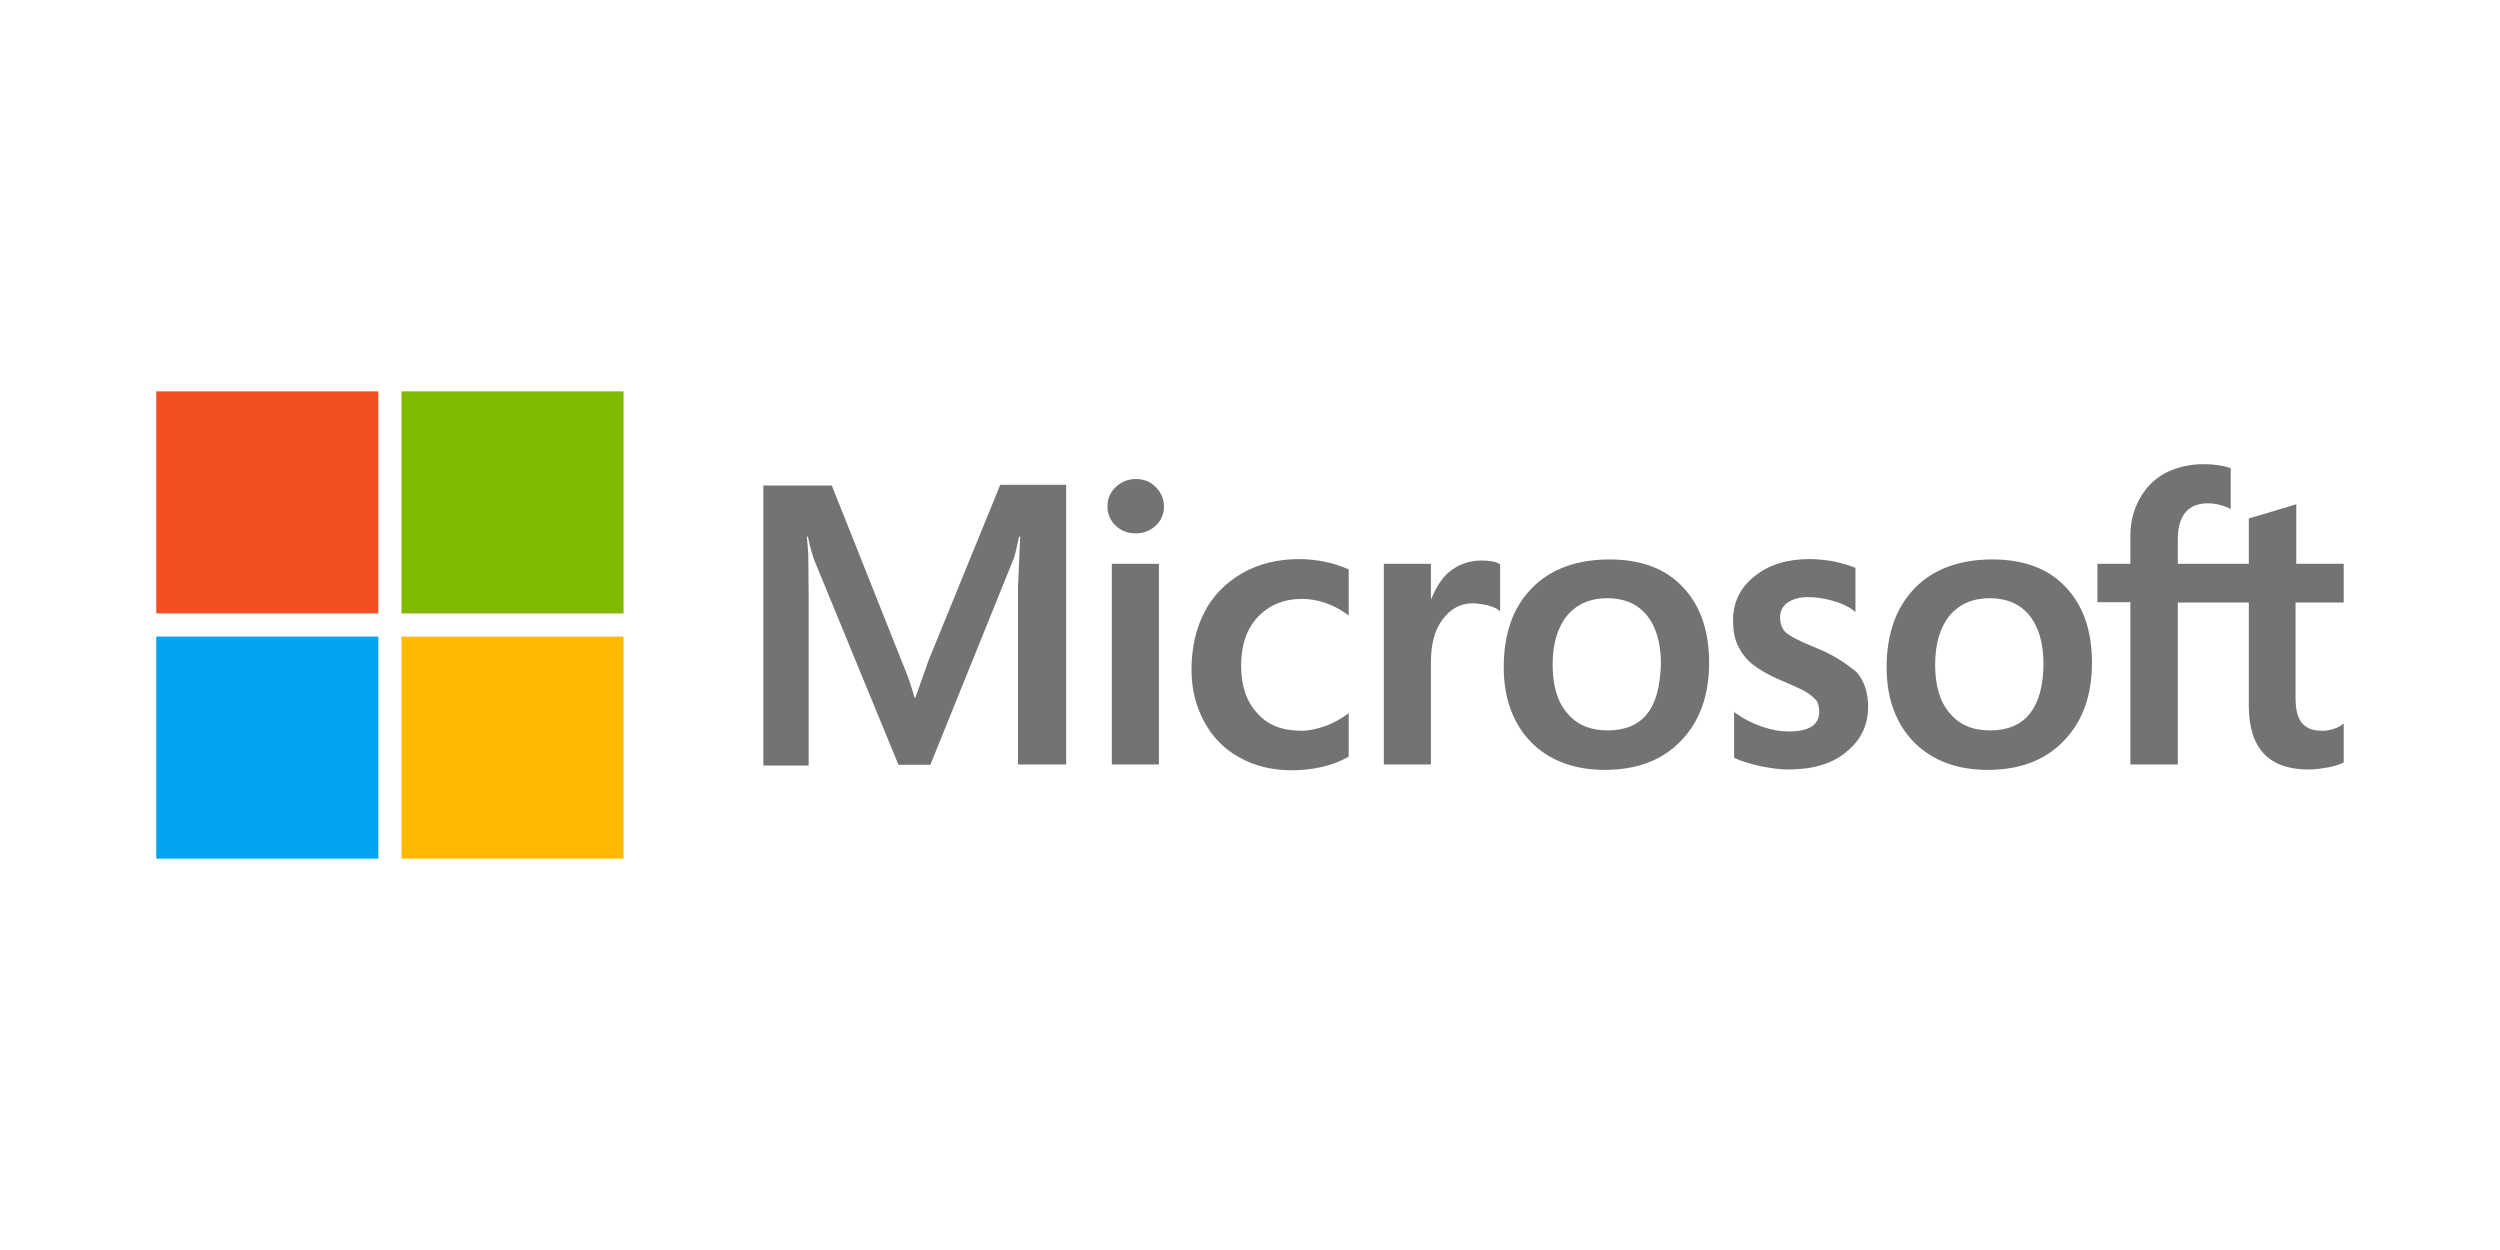
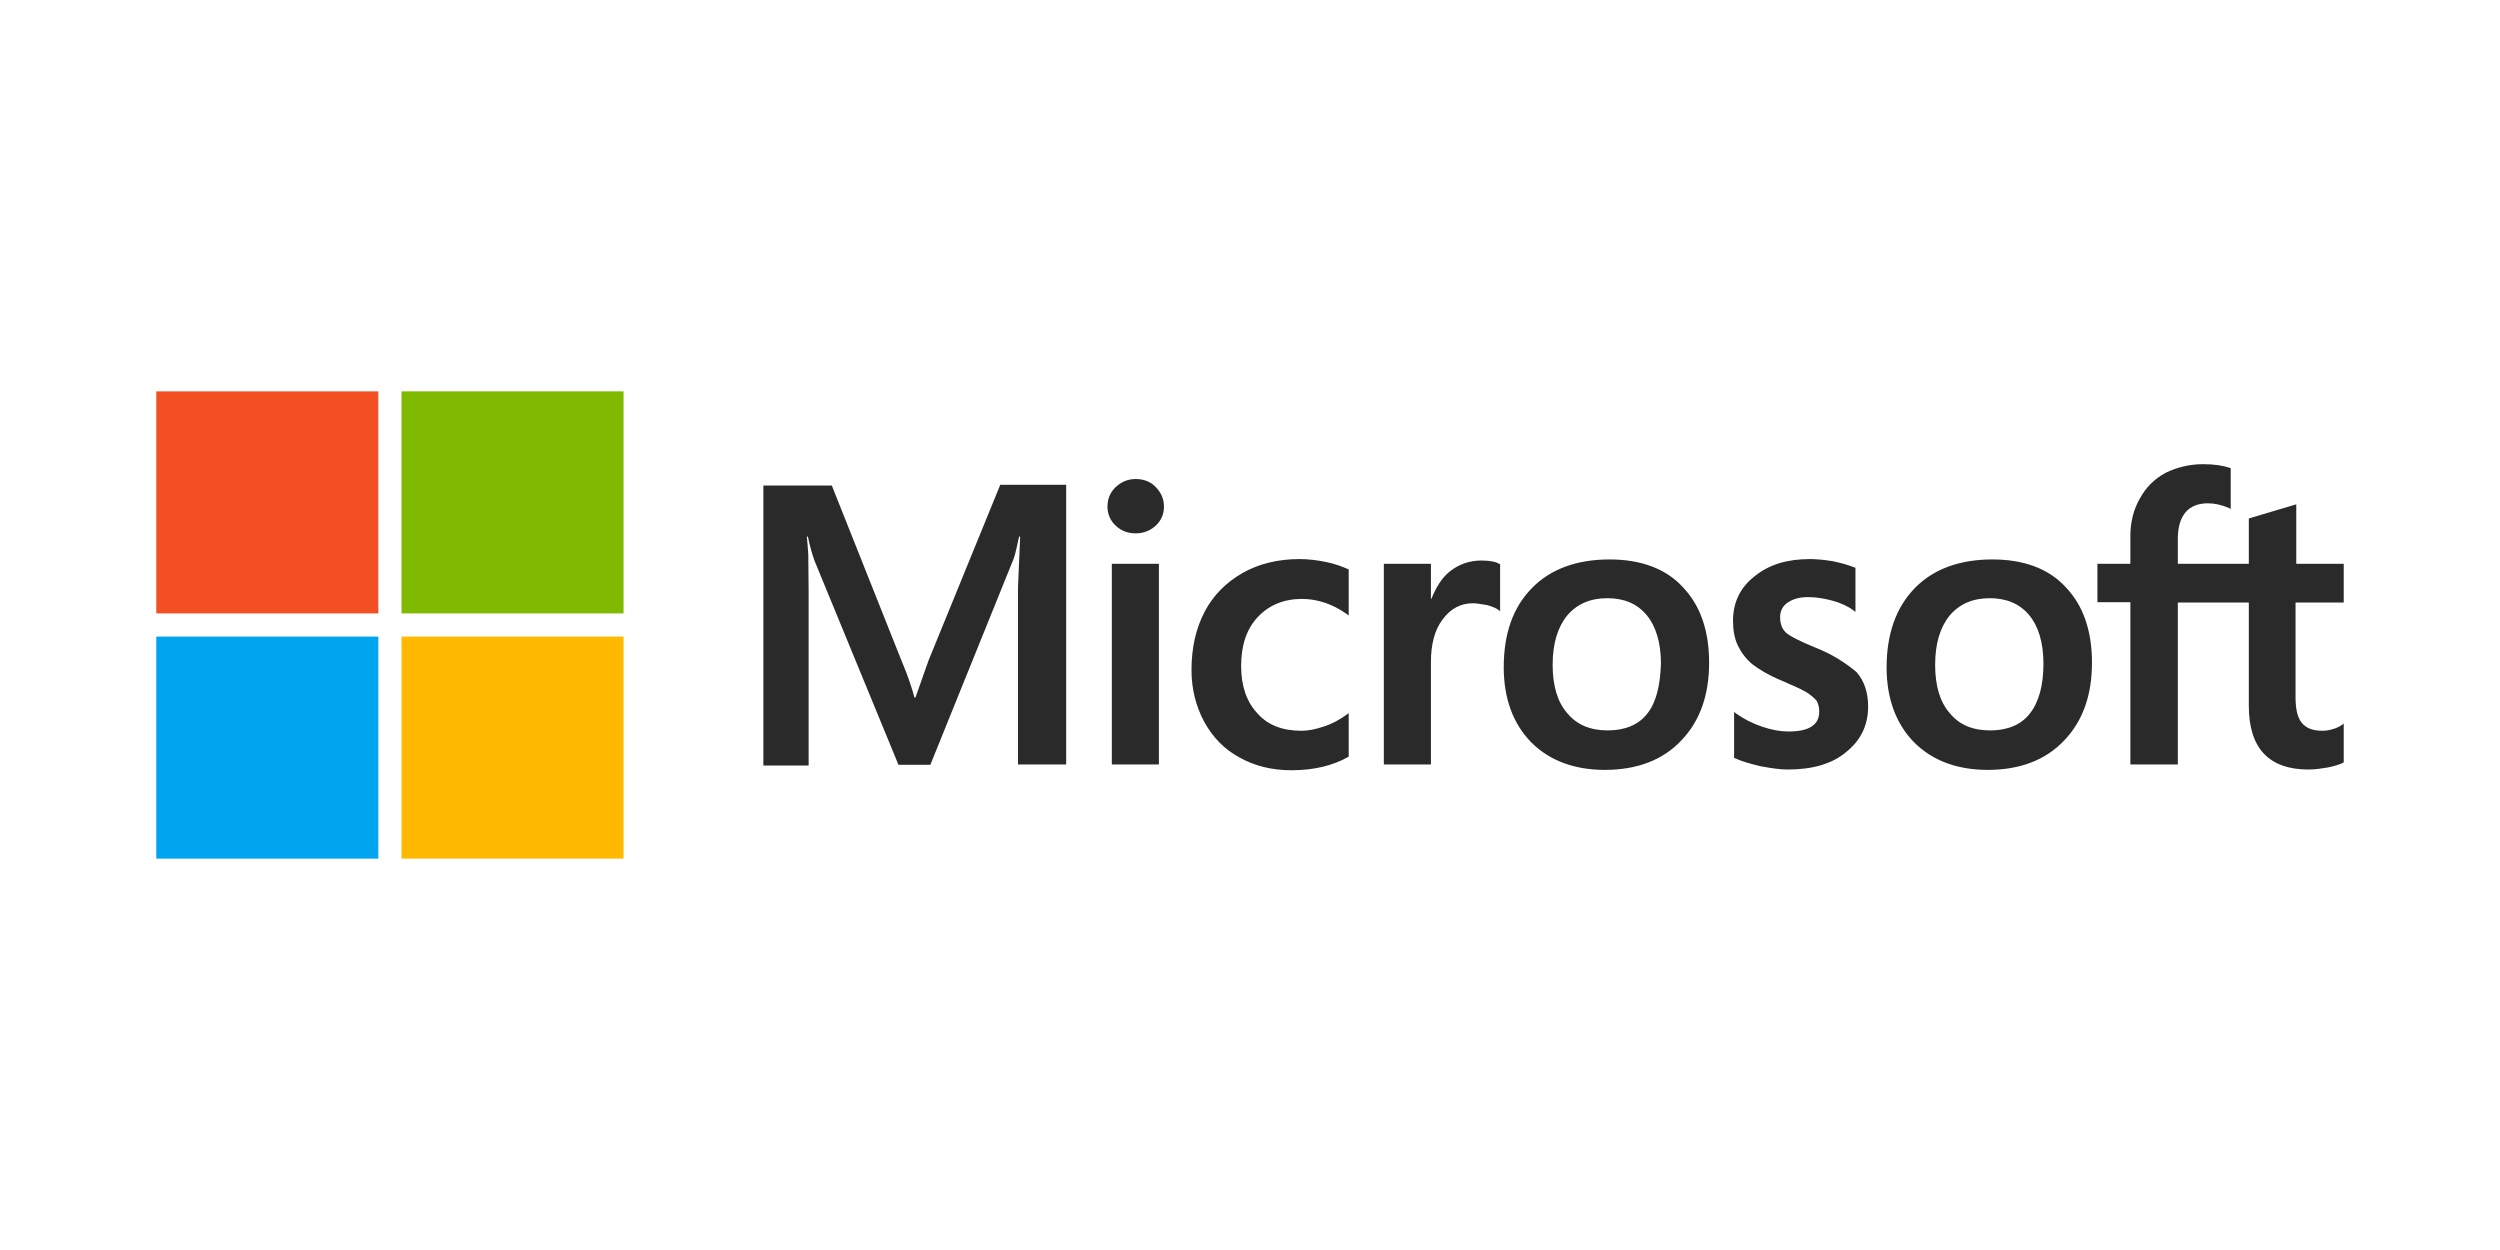
<svg xmlns="http://www.w3.org/2000/svg" width="120" height="60">
  <g transform="matrix(.173865 0 0 .173865 7.501548 18.78565)">
-     <path d="M213.2 74.3l-3.6 10.2h-.3c-.6-2.3-1.7-5.8-3.5-10L186.5 26h-18.9v77.3h12.5V55.6L180 45c-.1-2.1-.3-3.7-.4-4.9h.3c.6 3 1.3 5.2 1.8 6.6l23.2 56.4h8.8l23-56.9c.5-1.3 1-3.9 1.5-6.1h.3l-.6 13.9v49h13.3V25.8H233zm50.6-26.7h13V103h-13zm6.6-23.4c-2.2 0-4 .8-5.5 2.2s-2.3 3.2-2.3 5.4a7.03 7.03 0 0 0 2.3 5.3c1.5 1.4 3.3 2.1 5.5 2.1s4.1-.8 5.5-2.1a7.03 7.03 0 0 0 2.3-5.3c0-2.1-.8-3.9-2.3-5.4-1.3-1.4-3.2-2.2-5.5-2.2m52.5 22.9c-2.4-.5-4.9-.8-7.3-.8-5.9 0-11.3 1.3-15.8 3.9s-8.1 6.2-10.4 10.7c-2.4 4.6-3.6 9.9-3.6 16 0 5.3 1.2 10 3.5 14.3 2.3 4.2 5.5 7.6 9.8 9.9 4.1 2.3 8.9 3.5 14.3 3.5 6.2 0 11.5-1.3 15.7-3.7l.1-.1v-12l-.5.4c-1.9 1.4-4.1 2.6-6.3 3.3-2.3.8-4.4 1.2-6.2 1.2-5.2 0-9.3-1.5-12.2-4.8-3-3.2-4.5-7.6-4.5-13.1 0-5.7 1.5-10.2 4.6-13.5s7.2-5 12.2-5c4.2 0 8.5 1.4 12.4 4.2l.5.4V49.2l-.1-.1c-1.7-.7-3.6-1.5-6.2-2m42.9-.4c-3.2 0-6.2 1-8.8 3.1-2.2 1.8-3.7 4.4-5 7.5h-.1v-9.7h-13V103h13V74.7c0-4.8 1-8.8 3.2-11.7 2.2-3 5-4.5 8.4-4.5 1.2 0 2.4.3 3.9.5 1.4.4 2.4.8 3.1 1.3l.5.4v-13l-.3-.1c-.9-.6-2.7-.9-4.9-.9m35.4-.3c-9.1 0-16.4 2.7-21.5 8-5.2 5.3-7.7 12.6-7.7 21.8 0 8.6 2.6 15.6 7.6 20.7 5 5 11.8 7.6 20.3 7.6 8.9 0 16-2.7 21.1-8.1 5.2-5.4 7.7-12.6 7.7-21.5 0-8.8-2.4-15.8-7.3-20.9-4.7-5.1-11.6-7.6-20.2-7.6M411.6 89c-2.4 3.1-6.2 4.6-10.9 4.6s-8.5-1.5-11.2-4.8c-2.7-3.1-4-7.6-4-13.3 0-5.9 1.4-10.4 4-13.6 2.7-3.2 6.4-4.8 11.1-4.8 4.6 0 8.2 1.5 10.8 4.6s4 7.6 4 13.5c-.2 6-1.3 10.7-3.8 13.8m46.1-18.4c-4.1-1.7-6.7-3-7.9-4.1-1-1-1.5-2.4-1.5-4.2 0-1.5.6-3 2.1-4s3.2-1.5 5.7-1.5c2.2 0 4.5.4 6.7 1s4.2 1.5 5.8 2.7l.5.4V48.7l-.3-.1c-1.5-.6-3.5-1.2-5.9-1.7-2.4-.4-4.6-.6-6.4-.6-6.2 0-11.3 1.5-15.3 4.8-4 3.1-5.9 7.3-5.9 12.2 0 2.6.4 4.9 1.3 6.8s2.2 3.7 4 5.2c1.8 1.4 4.4 3 8 4.5 3 1.3 5.3 2.3 6.7 3.1s2.3 1.7 3 2.4c.5.8.8 1.8.8 3.1 0 3.7-2.8 5.5-8.5 5.5-2.2 0-4.5-.4-7.2-1.3s-5.2-2.2-7.3-3.7l-.5-.4v12.7l.3.1c1.9.9 4.2 1.5 7 2.2 2.8.5 5.3.9 7.5.9 6.7 0 12.2-1.5 16.1-4.8 4-3.2 6.1-7.3 6.1-12.6 0-3.7-1-7-3.2-9.5-2.9-2.4-6.5-4.9-11.7-6.9m49.2-24.2c-9.1 0-16.4 2.7-21.5 8s-7.7 12.6-7.7 21.8c0 8.6 2.6 15.6 7.6 20.7 5 5 11.8 7.6 20.3 7.6 8.9 0 16-2.7 21.1-8.1 5.2-5.4 7.7-12.6 7.7-21.5 0-8.8-2.4-15.8-7.3-20.9-4.7-5.1-11.6-7.6-20.2-7.6M517.2 89c-2.4 3.1-6.2 4.6-10.9 4.6-4.8 0-8.5-1.5-11.2-4.8-2.7-3.1-4-7.6-4-13.3 0-5.9 1.4-10.4 4-13.6 2.7-3.2 6.4-4.8 11.1-4.8 4.5 0 8.2 1.5 10.8 4.6s4 7.6 4 13.5c0 6-1.3 10.7-3.8 13.8m86.7-30.7V47.6h-13.1V31.2l-.4.1L578 35l-.3.1v12.5h-19.6v-7c0-3.2.8-5.7 2.2-7.3s3.5-2.4 6.1-2.4c1.8 0 3.7.4 5.8 1.3l.5.3V21.2l-.3-.1c-1.8-.6-4.2-1-7.3-1-3.9 0-7.3.9-10.4 2.4-3.1 1.7-5.4 4-7.1 7.1-1.7 3-2.6 6.4-2.6 10.3v7.7h-9.1v10.6h9.1V103h13.1V58.3h19.6v28.5c0 11.7 5.5 17.6 16.5 17.6 1.8 0 3.7-.3 5.5-.6 1.9-.4 3.3-.9 4.1-1.3l.1-.1V91.7l-.5.4c-.8.5-1.5.9-2.7 1.2-1 .3-1.9.4-2.6.4-2.6 0-4.4-.6-5.7-2.1-1.2-1.4-1.8-3.7-1.8-7.1V58.3z" fill="#737373" />
+     <path d="M213.2 74.3l-3.6 10.2h-.3c-.6-2.3-1.7-5.8-3.5-10L186.5 26h-18.9v77.3h12.5V55.6L180 45c-.1-2.1-.3-3.7-.4-4.9h.3c.6 3 1.3 5.2 1.8 6.6l23.2 56.4h8.8l23-56.9c.5-1.3 1-3.9 1.5-6.1h.3l-.6 13.9v49h13.3V25.8H233zm50.6-26.7h13V103h-13zm6.6-23.4c-2.2 0-4 .8-5.5 2.2s-2.3 3.2-2.3 5.4a7.03 7.03 0 0 0 2.3 5.3c1.5 1.4 3.3 2.1 5.5 2.1s4.1-.8 5.5-2.1a7.03 7.03 0 0 0 2.3-5.3c0-2.1-.8-3.9-2.3-5.4-1.3-1.4-3.2-2.2-5.5-2.2m52.5 22.9c-2.4-.5-4.9-.8-7.3-.8-5.9 0-11.3 1.3-15.8 3.9s-8.1 6.2-10.4 10.7c-2.4 4.6-3.6 9.9-3.6 16 0 5.3 1.2 10 3.5 14.3 2.3 4.2 5.5 7.6 9.8 9.9 4.1 2.3 8.9 3.5 14.3 3.5 6.2 0 11.5-1.3 15.7-3.7l.1-.1v-12l-.5.4c-1.9 1.4-4.1 2.6-6.3 3.3-2.3.8-4.4 1.2-6.2 1.2-5.2 0-9.3-1.5-12.2-4.8-3-3.2-4.5-7.6-4.5-13.1 0-5.7 1.5-10.2 4.6-13.5s7.2-5 12.2-5c4.2 0 8.5 1.4 12.4 4.2l.5.4V49.2l-.1-.1c-1.7-.7-3.6-1.5-6.2-2m42.9-.4c-3.2 0-6.2 1-8.8 3.1-2.2 1.8-3.7 4.4-5 7.5h-.1v-9.7h-13V103h13V74.7c0-4.8 1-8.8 3.2-11.7 2.2-3 5-4.5 8.4-4.5 1.2 0 2.4.3 3.9.5 1.4.4 2.4.8 3.1 1.3l.5.4v-13l-.3-.1c-.9-.6-2.7-.9-4.9-.9m35.4-.3c-9.1 0-16.4 2.7-21.5 8-5.2 5.3-7.7 12.6-7.7 21.8 0 8.6 2.6 15.6 7.6 20.7 5 5 11.8 7.6 20.3 7.6 8.9 0 16-2.7 21.1-8.1 5.2-5.4 7.7-12.6 7.7-21.5 0-8.8-2.4-15.8-7.3-20.9-4.7-5.1-11.6-7.6-20.2-7.6M411.6 89c-2.4 3.1-6.2 4.6-10.9 4.6s-8.5-1.5-11.2-4.8c-2.7-3.1-4-7.6-4-13.3 0-5.9 1.4-10.4 4-13.6 2.7-3.2 6.4-4.8 11.1-4.8 4.6 0 8.2 1.5 10.8 4.6s4 7.6 4 13.5c-.2 6-1.3 10.7-3.8 13.8m46.1-18.4c-4.1-1.7-6.7-3-7.9-4.1-1-1-1.5-2.4-1.5-4.2 0-1.5.6-3 2.1-4s3.2-1.5 5.7-1.5c2.2 0 4.5.4 6.7 1s4.2 1.5 5.8 2.7l.5.4V48.7l-.3-.1c-1.5-.6-3.5-1.2-5.9-1.7-2.4-.4-4.6-.6-6.4-.6-6.2 0-11.3 1.5-15.3 4.8-4 3.1-5.9 7.3-5.9 12.2 0 2.6.4 4.9 1.3 6.8s2.2 3.7 4 5.2c1.8 1.4 4.4 3 8 4.5 3 1.3 5.3 2.3 6.7 3.1s2.3 1.7 3 2.4c.5.8.8 1.8.8 3.1 0 3.7-2.8 5.5-8.5 5.5-2.2 0-4.5-.4-7.2-1.3s-5.2-2.2-7.3-3.7l-.5-.4v12.7l.3.1c1.9.9 4.2 1.5 7 2.2 2.8.5 5.3.9 7.5.9 6.7 0 12.2-1.5 16.1-4.8 4-3.2 6.1-7.3 6.1-12.6 0-3.7-1-7-3.2-9.5-2.9-2.4-6.5-4.9-11.7-6.9m49.2-24.2c-9.1 0-16.4 2.7-21.5 8s-7.7 12.6-7.7 21.8c0 8.6 2.6 15.6 7.6 20.7 5 5 11.8 7.6 20.3 7.6 8.9 0 16-2.7 21.1-8.1 5.2-5.4 7.7-12.6 7.7-21.5 0-8.8-2.4-15.8-7.3-20.9-4.7-5.1-11.6-7.6-20.2-7.6M517.2 89c-2.4 3.1-6.2 4.6-10.9 4.6-4.8 0-8.5-1.5-11.2-4.8-2.7-3.1-4-7.6-4-13.3 0-5.9 1.4-10.4 4-13.6 2.7-3.2 6.4-4.8 11.1-4.8 4.5 0 8.2 1.5 10.8 4.6s4 7.6 4 13.5c0 6-1.3 10.7-3.8 13.8m86.7-30.7V47.6h-13.1V31.2l-.4.1L578 35l-.3.1v12.5h-19.6v-7c0-3.2.8-5.7 2.2-7.3s3.5-2.4 6.1-2.4c1.8 0 3.7.4 5.8 1.3l.5.3V21.2l-.3-.1c-1.8-.6-4.2-1-7.3-1-3.9 0-7.3.9-10.4 2.4-3.1 1.7-5.4 4-7.1 7.1-1.7 3-2.6 6.4-2.6 10.3v7.7h-9.1v10.6h9.1V103h13.1V58.3h19.6v28.5c0 11.7 5.5 17.6 16.5 17.6 1.8 0 3.7-.3 5.5-.6 1.9-.4 3.3-.9 4.1-1.3l.1-.1V91.7l-.5.4c-.8.5-1.5.9-2.7 1.2-1 .3-1.9.4-2.6.4-2.6 0-4.4-.6-5.7-2.1-1.2-1.4-1.8-3.7-1.8-7.1V58.3z" fill="#2a2a2a" />
    <path d="M0 0h61.3v61.3H0z" fill="#f25022" />
    <path d="M67.7 0H129v61.3H67.7z" fill="#7fba00" />
    <path d="M0 67.7h61.3V129H0z" fill="#00a4ef" />
    <path d="M67.7 67.7H129V129H67.7z" fill="#ffb900" />
  </g>
</svg>
